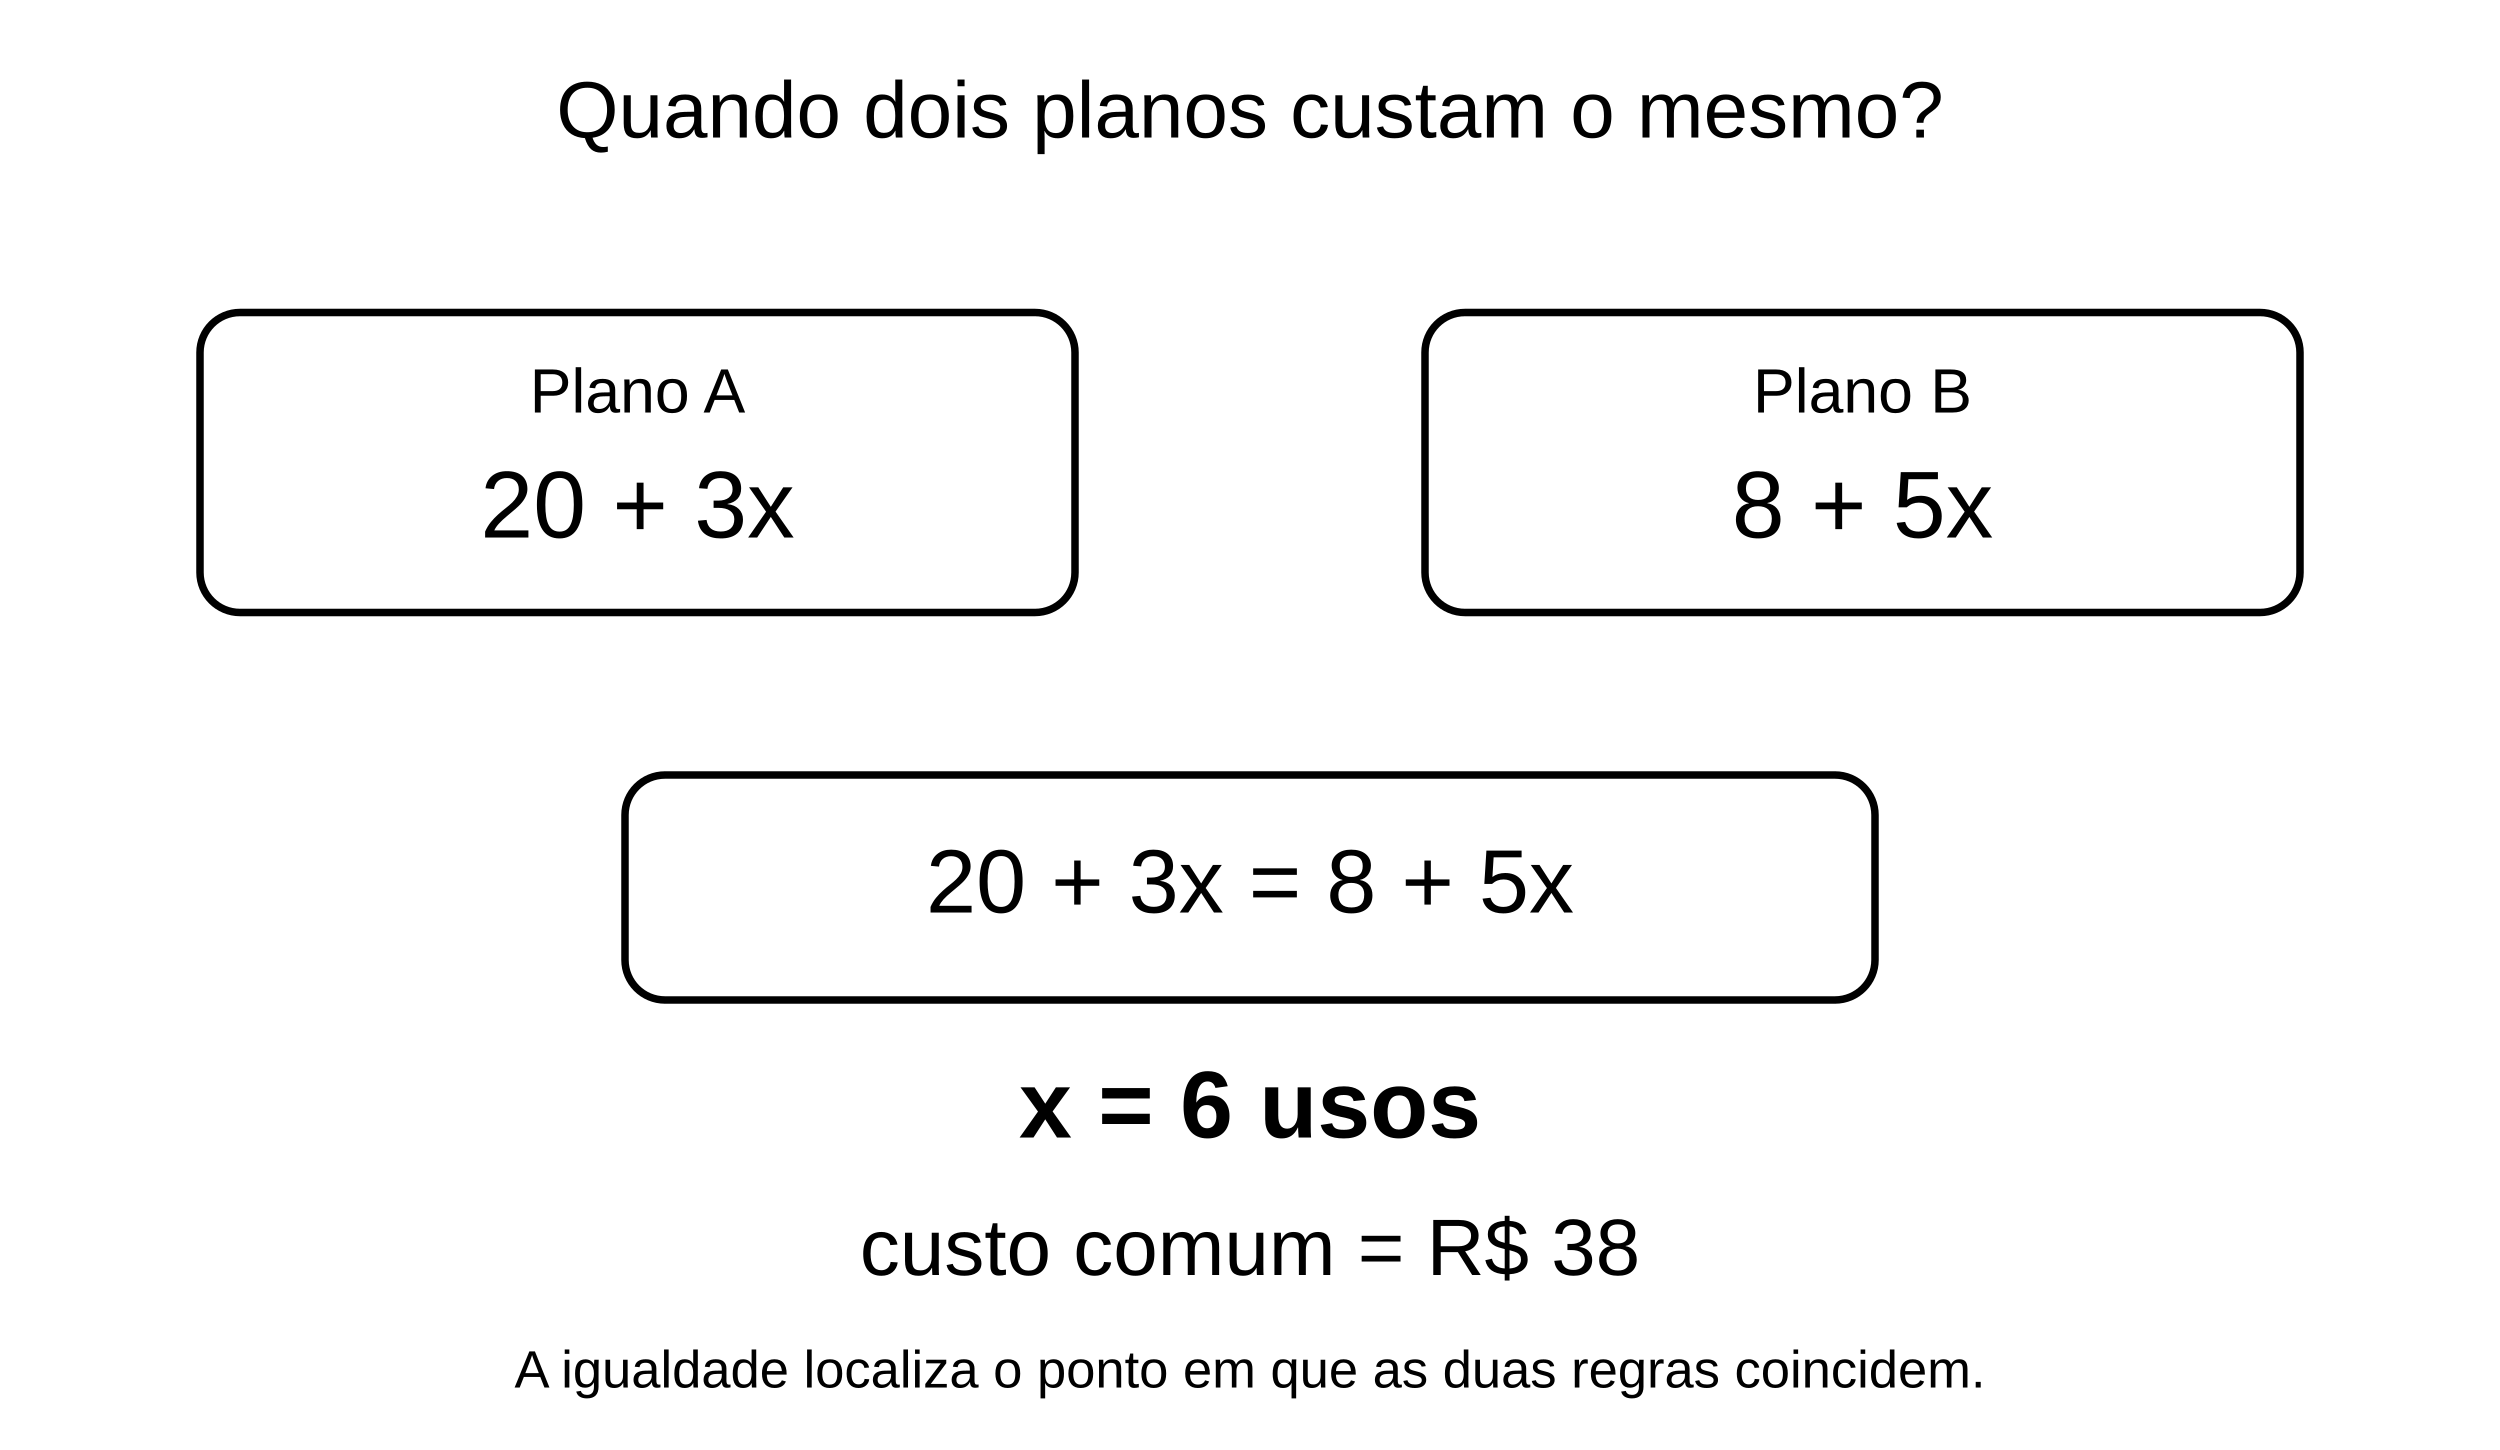
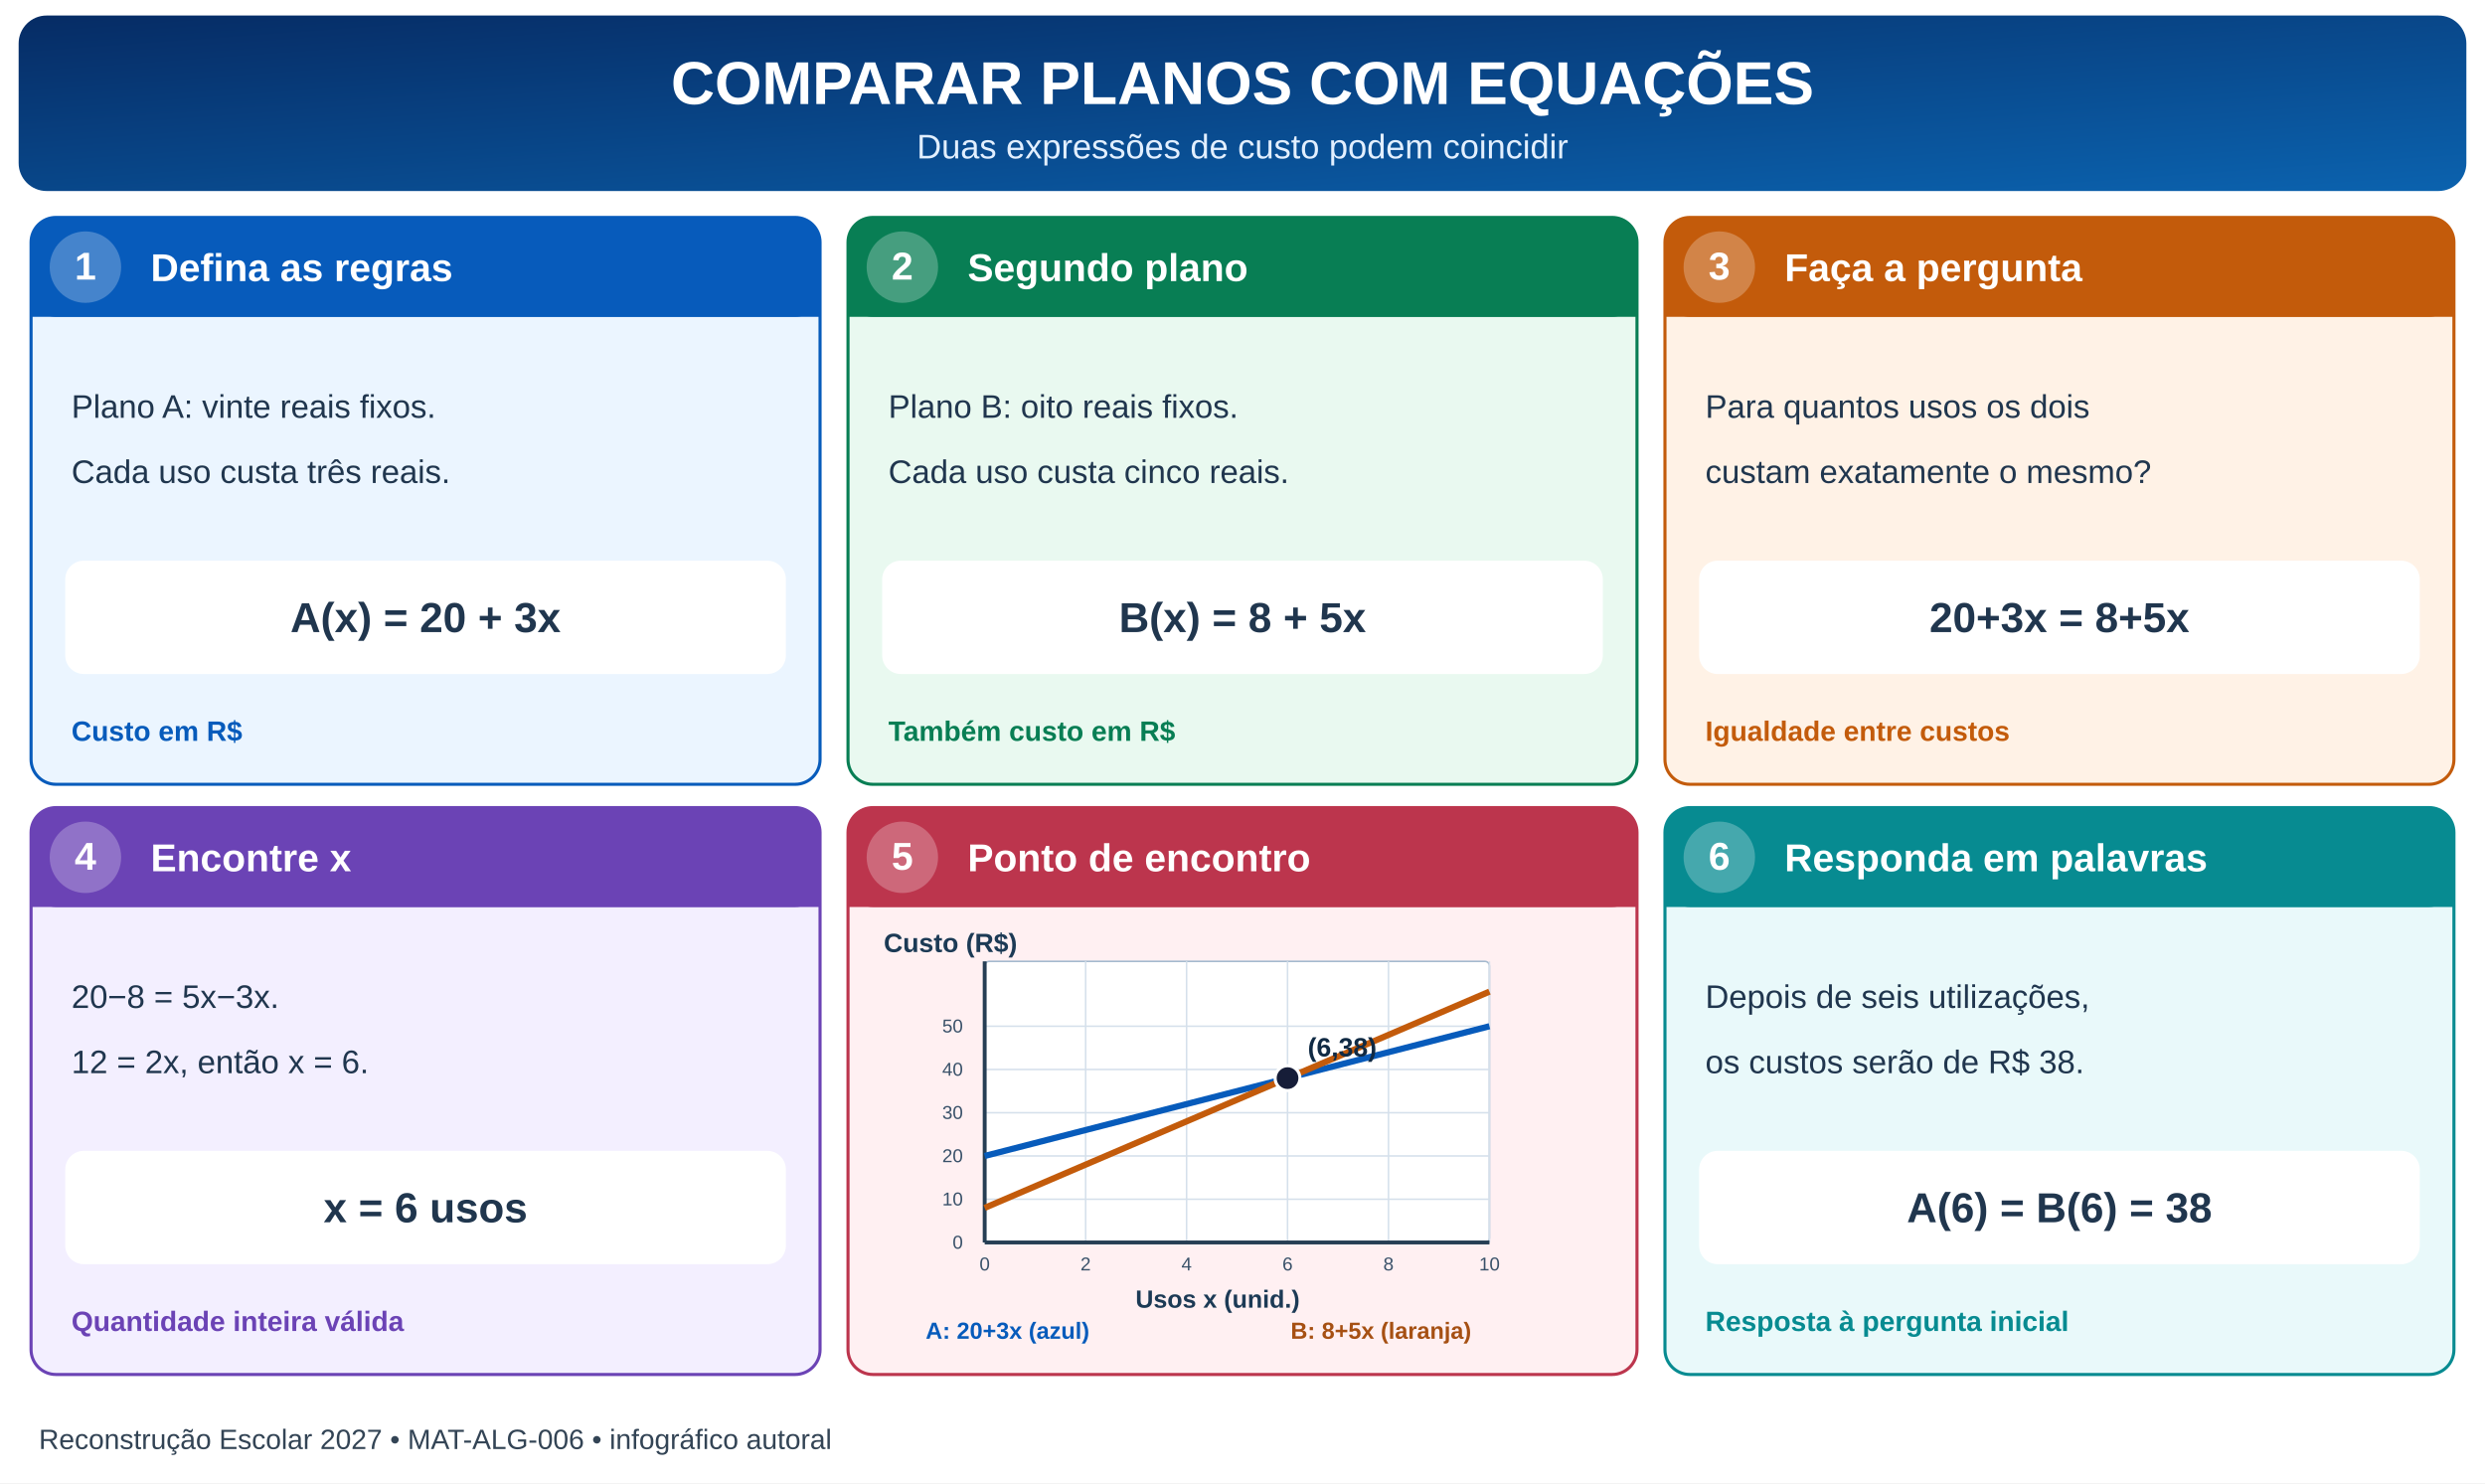
- <svg xmlns="http://www.w3.org/2000/svg" viewBox="0 0 1000 580" role="img" aria-labelledby="t d">
-   <rect width="1000" height="580" fill="white" />
-   <text x="500" y="55" text-anchor="middle" font-size="32" font-family="Arial">Quando dois planos custam o mesmo?</text>
-   <g fill="none" stroke="black" stroke-width="3">
-     <rect x="80" y="125" width="350" height="120" rx="16" />
-     <rect x="570" y="125" width="350" height="120" rx="16" />
-     <rect x="250" y="310" width="500" height="90" rx="16" />
-   </g>
-   <g font-family="Arial" text-anchor="middle">
-     <text x="255" y="165" font-size="25">Plano A</text>
-     <text x="255" y="215" font-size="38">20 + 3x</text>
-     <text x="745" y="165" font-size="25">Plano B</text>
-     <text x="745" y="215" font-size="38">8 + 5x</text>
-     <text x="500" y="365" font-size="36">20 + 3x = 8 + 5x</text>
-     <text x="500" y="455" font-size="38" font-weight="bold">x = 6 usos</text>
-     <text x="500" y="510" font-size="32">custo comum = R$ 38</text>
-     <text x="500" y="555" font-size="21">A igualdade localiza o ponto em que as duas regras coincidem.</text>
-   </g>
+ <svg xmlns="http://www.w3.org/2000/svg" role="img" aria-labelledby="title desc" viewBox="0 0 1600 955">
+   <defs>
+     <linearGradient id="header" x1="0" y1="0" x2="1" y2="1">
+       <stop offset="0" stop-color="#062c65" />
+       <stop offset="1" stop-color="#0b62ae" />
+     </linearGradient>
+   </defs>
+   <rect width="1600" height="955" fill="#fff" />
+   <rect x="12" y="10" width="1576" height="113" rx="18" fill="url(#header)" />
+   <text x="800" y="67" text-anchor="middle" font-family="Arial,DejaVu Sans,sans-serif" font-size="39" font-weight="700" fill="#fff">COMPARAR PLANOS COM EQUAÇÕES</text>
+   <text x="800" y="102" text-anchor="middle" font-family="Arial,DejaVu Sans,sans-serif" font-size="22" font-weight="400" fill="#e2efff">Duas expressões de custo podem coincidir</text>
+   <rect x="20" y="140" width="508" height="365" rx="16" fill="#ebf5ff" stroke="#075bbb" stroke-width="2" />
+   <rect x="20" y="140" width="508" height="64" rx="16" fill="#075bbb" />
+   <rect x="20" y="186" width="508" height="18" fill="#075bbb" />
+   <circle cx="55" cy="172" r="23" fill="#fff" opacity=".25" />
+   <text x="55" y="180" text-anchor="middle" font-family="Arial,DejaVu Sans,sans-serif" font-size="25" font-weight="700" fill="#fff">1</text>
+   <text x="97" y="181" text-anchor="start" font-family="Arial,DejaVu Sans,sans-serif" font-size="25" font-weight="700" fill="#fff">Defina as regras</text>
+   <text x="46" y="269" text-anchor="start" font-family="Arial,DejaVu Sans,sans-serif" font-size="21" font-weight="400" fill="#20364e">Plano A: vinte reais fixos.</text>
+   <text x="46" y="311" text-anchor="start" font-family="Arial,DejaVu Sans,sans-serif" font-size="21" font-weight="400" fill="#20364e">Cada uso custa três reais.</text>
+   <rect x="42" y="361" width="464" height="73" rx="12" fill="#fff" />
+   <text x="274" y="407" text-anchor="middle" font-family="Arial,DejaVu Sans,sans-serif" font-size="27" font-weight="700" fill="#20364e">A(x) = 20 + 3x</text>
+   <text x="46" y="477" text-anchor="start" font-family="Arial,DejaVu Sans,sans-serif" font-size="18" font-weight="700" fill="#075bbb">Custo em R$</text>
+   <rect x="546" y="140" width="508" height="365" rx="16" fill="#e9f9f0" stroke="#087e54" stroke-width="2" />
+   <rect x="546" y="140" width="508" height="64" rx="16" fill="#087e54" />
+   <rect x="546" y="186" width="508" height="18" fill="#087e54" />
+   <circle cx="581" cy="172" r="23" fill="#fff" opacity=".25" />
+   <text x="581" y="180" text-anchor="middle" font-family="Arial,DejaVu Sans,sans-serif" font-size="25" font-weight="700" fill="#fff">2</text>
+   <text x="623" y="181" text-anchor="start" font-family="Arial,DejaVu Sans,sans-serif" font-size="25" font-weight="700" fill="#fff">Segundo plano</text>
+   <text x="572" y="269" text-anchor="start" font-family="Arial,DejaVu Sans,sans-serif" font-size="21" font-weight="400" fill="#20364e">Plano B: oito reais fixos.</text>
+   <text x="572" y="311" text-anchor="start" font-family="Arial,DejaVu Sans,sans-serif" font-size="21" font-weight="400" fill="#20364e">Cada uso custa cinco reais.</text>
+   <rect x="568" y="361" width="464" height="73" rx="12" fill="#fff" />
+   <text x="800" y="407" text-anchor="middle" font-family="Arial,DejaVu Sans,sans-serif" font-size="27" font-weight="700" fill="#20364e">B(x) = 8 + 5x</text>
+   <text x="572" y="477" text-anchor="start" font-family="Arial,DejaVu Sans,sans-serif" font-size="18" font-weight="700" fill="#087e54">Também custo em R$</text>
+   <rect x="1072" y="140" width="508" height="365" rx="16" fill="#fff2e6" stroke="#c35b0b" stroke-width="2" />
+   <rect x="1072" y="140" width="508" height="64" rx="16" fill="#c35b0b" />
+   <rect x="1072" y="186" width="508" height="18" fill="#c35b0b" />
+   <circle cx="1107" cy="172" r="23" fill="#fff" opacity=".25" />
+   <text x="1107" y="180" text-anchor="middle" font-family="Arial,DejaVu Sans,sans-serif" font-size="25" font-weight="700" fill="#fff">3</text>
+   <text x="1149" y="181" text-anchor="start" font-family="Arial,DejaVu Sans,sans-serif" font-size="25" font-weight="700" fill="#fff">Faça a pergunta</text>
+   <text x="1098" y="269" text-anchor="start" font-family="Arial,DejaVu Sans,sans-serif" font-size="21" font-weight="400" fill="#20364e">Para quantos usos os dois</text>
+   <text x="1098" y="311" text-anchor="start" font-family="Arial,DejaVu Sans,sans-serif" font-size="21" font-weight="400" fill="#20364e">custam exatamente o mesmo?</text>
+   <rect x="1094" y="361" width="464" height="73" rx="12" fill="#fff" />
+   <text x="1326" y="407" text-anchor="middle" font-family="Arial,DejaVu Sans,sans-serif" font-size="27" font-weight="700" fill="#20364e">20+3x = 8+5x</text>
+   <text x="1098" y="477" text-anchor="start" font-family="Arial,DejaVu Sans,sans-serif" font-size="18" font-weight="700" fill="#c35b0b">Igualdade entre custos</text>
+   <rect x="20" y="520" width="508" height="365" rx="16" fill="#f3efff" stroke="#6b43b5" stroke-width="2" />
+   <rect x="20" y="520" width="508" height="64" rx="16" fill="#6b43b5" />
+   <rect x="20" y="566" width="508" height="18" fill="#6b43b5" />
+   <circle cx="55" cy="552" r="23" fill="#fff" opacity=".25" />
+   <text x="55" y="560" text-anchor="middle" font-family="Arial,DejaVu Sans,sans-serif" font-size="25" font-weight="700" fill="#fff">4</text>
+   <text x="97" y="561" text-anchor="start" font-family="Arial,DejaVu Sans,sans-serif" font-size="25" font-weight="700" fill="#fff">Encontre x</text>
+   <text x="46" y="649" text-anchor="start" font-family="Arial,DejaVu Sans,sans-serif" font-size="21" font-weight="400" fill="#20364e">20−8 = 5x−3x.</text>
+   <text x="46" y="691" text-anchor="start" font-family="Arial,DejaVu Sans,sans-serif" font-size="21" font-weight="400" fill="#20364e">12 = 2x, então x = 6.</text>
+   <rect x="42" y="741" width="464" height="73" rx="12" fill="#fff" />
+   <text x="274" y="787" text-anchor="middle" font-family="Arial,DejaVu Sans,sans-serif" font-size="27" font-weight="700" fill="#20364e">x = 6 usos</text>
+   <text x="46" y="857" text-anchor="start" font-family="Arial,DejaVu Sans,sans-serif" font-size="18" font-weight="700" fill="#6b43b5">Quantidade inteira válida</text>
+   <rect x="546" y="520" width="508" height="365" rx="16" fill="#fff0f2" stroke="#bc354d" stroke-width="2" />
+   <rect x="546" y="520" width="508" height="64" rx="16" fill="#bc354d" />
+   <rect x="546" y="566" width="508" height="18" fill="#bc354d" />
+   <circle cx="581" cy="552" r="23" fill="#fff" opacity=".25" />
+   <text x="581" y="560" text-anchor="middle" font-family="Arial,DejaVu Sans,sans-serif" font-size="25" font-weight="700" fill="#fff">5</text>
+   <text x="623" y="561" text-anchor="start" font-family="Arial,DejaVu Sans,sans-serif" font-size="25" font-weight="700" fill="#fff">Ponto de encontro</text>
+   <rect x="634" y="619" width="325" height="181" fill="#fff" stroke="#a4bace" rx="3" />
+   <path d="M634 619V800 M634 800H959" stroke="#d5e0eb" />
+   <text x="634" y="818" text-anchor="middle" font-family="Arial,DejaVu Sans,sans-serif" font-size="12" font-weight="400" fill="#395169">0</text>
+   <text x="620" y="804" text-anchor="end" font-family="Arial,DejaVu Sans,sans-serif" font-size="12" font-weight="400" fill="#395169">0</text>
+   <path d="M699 619V800 M634 772.154H959" stroke="#d5e0eb" />
+   <text x="699" y="818" text-anchor="middle" font-family="Arial,DejaVu Sans,sans-serif" font-size="12" font-weight="400" fill="#395169">2</text>
+   <text x="620" y="776.154" text-anchor="end" font-family="Arial,DejaVu Sans,sans-serif" font-size="12" font-weight="400" fill="#395169">10</text>
+   <path d="M764 619V800 M634 744.308H959" stroke="#d5e0eb" />
+   <text x="764" y="818" text-anchor="middle" font-family="Arial,DejaVu Sans,sans-serif" font-size="12" font-weight="400" fill="#395169">4</text>
+   <text x="620" y="748.308" text-anchor="end" font-family="Arial,DejaVu Sans,sans-serif" font-size="12" font-weight="400" fill="#395169">20</text>
+   <path d="M829 619V800 M634 716.462H959" stroke="#d5e0eb" />
+   <text x="829" y="818" text-anchor="middle" font-family="Arial,DejaVu Sans,sans-serif" font-size="12" font-weight="400" fill="#395169">6</text>
+   <text x="620" y="720.462" text-anchor="end" font-family="Arial,DejaVu Sans,sans-serif" font-size="12" font-weight="400" fill="#395169">30</text>
+   <path d="M894 619V800 M634 688.615H959" stroke="#d5e0eb" />
+   <text x="894" y="818" text-anchor="middle" font-family="Arial,DejaVu Sans,sans-serif" font-size="12" font-weight="400" fill="#395169">8</text>
+   <text x="620" y="692.615" text-anchor="end" font-family="Arial,DejaVu Sans,sans-serif" font-size="12" font-weight="400" fill="#395169">40</text>
+   <path d="M959 619V800 M634 660.769H959" stroke="#d5e0eb" />
+   <text x="959" y="818" text-anchor="middle" font-family="Arial,DejaVu Sans,sans-serif" font-size="12" font-weight="400" fill="#395169">10</text>
+   <text x="620" y="664.769" text-anchor="end" font-family="Arial,DejaVu Sans,sans-serif" font-size="12" font-weight="400" fill="#395169">50</text>
+   <path d="M634 800H959 M634 619V800" stroke="#263e54" stroke-width="2.5" />
+   <polyline points="634,744.308 959,660.769" fill="none" stroke="#075bbb" stroke-width="4" />
+   <polyline points="634,777.723 959,638.492" fill="none" stroke="#c35b0b" stroke-width="4" />
+   <circle cx="829" cy="694.185" r="8" stroke="#fff" stroke-width="2" fill="#161d38" />
+   <text x="842" y="680.185" text-anchor="start" font-family="Arial,DejaVu Sans,sans-serif" font-size="17" font-weight="700" fill="#102a44">(6,38)</text>
+   <text x="784" y="842" text-anchor="middle" font-family="Arial,DejaVu Sans,sans-serif" font-size="16" font-weight="700" fill="#1c3a55">Usos x (unid.)</text>
+   <text x="569" y="613" text-anchor="start" font-family="Arial,DejaVu Sans,sans-serif" font-size="17" font-weight="700" fill="#1c3a55">Custo (R$)</text>
+   <text x="596" y="862" text-anchor="start" font-family="Arial,DejaVu Sans,sans-serif" font-size="15" font-weight="700" fill="#075bbb">A: 20+3x (azul)</text>
+   <text x="831" y="862" text-anchor="start" font-family="Arial,DejaVu Sans,sans-serif" font-size="15" font-weight="700" fill="#a65013">B: 8+5x (laranja)</text>
+   <rect x="1072" y="520" width="508" height="365" rx="16" fill="#e9f9fa" stroke="#078b91" stroke-width="2" />
+   <rect x="1072" y="520" width="508" height="64" rx="16" fill="#078b91" />
+   <rect x="1072" y="566" width="508" height="18" fill="#078b91" />
+   <circle cx="1107" cy="552" r="23" fill="#fff" opacity=".25" />
+   <text x="1107" y="560" text-anchor="middle" font-family="Arial,DejaVu Sans,sans-serif" font-size="25" font-weight="700" fill="#fff">6</text>
+   <text x="1149" y="561" text-anchor="start" font-family="Arial,DejaVu Sans,sans-serif" font-size="25" font-weight="700" fill="#fff">Responda em palavras</text>
+   <text x="1098" y="649" text-anchor="start" font-family="Arial,DejaVu Sans,sans-serif" font-size="21" font-weight="400" fill="#20364e">Depois de seis utilizações,</text>
+   <text x="1098" y="691" text-anchor="start" font-family="Arial,DejaVu Sans,sans-serif" font-size="21" font-weight="400" fill="#20364e">os custos serão de R$ 38.</text>
+   <rect x="1094" y="741" width="464" height="73" rx="12" fill="#fff" />
+   <text x="1326" y="787" text-anchor="middle" font-family="Arial,DejaVu Sans,sans-serif" font-size="27" font-weight="700" fill="#20364e">A(6) = B(6) = 38</text>
+   <text x="1098" y="857" text-anchor="start" font-family="Arial,DejaVu Sans,sans-serif" font-size="18" font-weight="700" fill="#078b91">Resposta à pergunta inicial</text>
+   <text x="25" y="933" text-anchor="start" font-family="Arial,DejaVu Sans,sans-serif" font-size="18" font-weight="400" fill="#345">Reconstrução Escolar 2027 • MAT-ALG-006 • infográfico autoral</text>
</svg>
